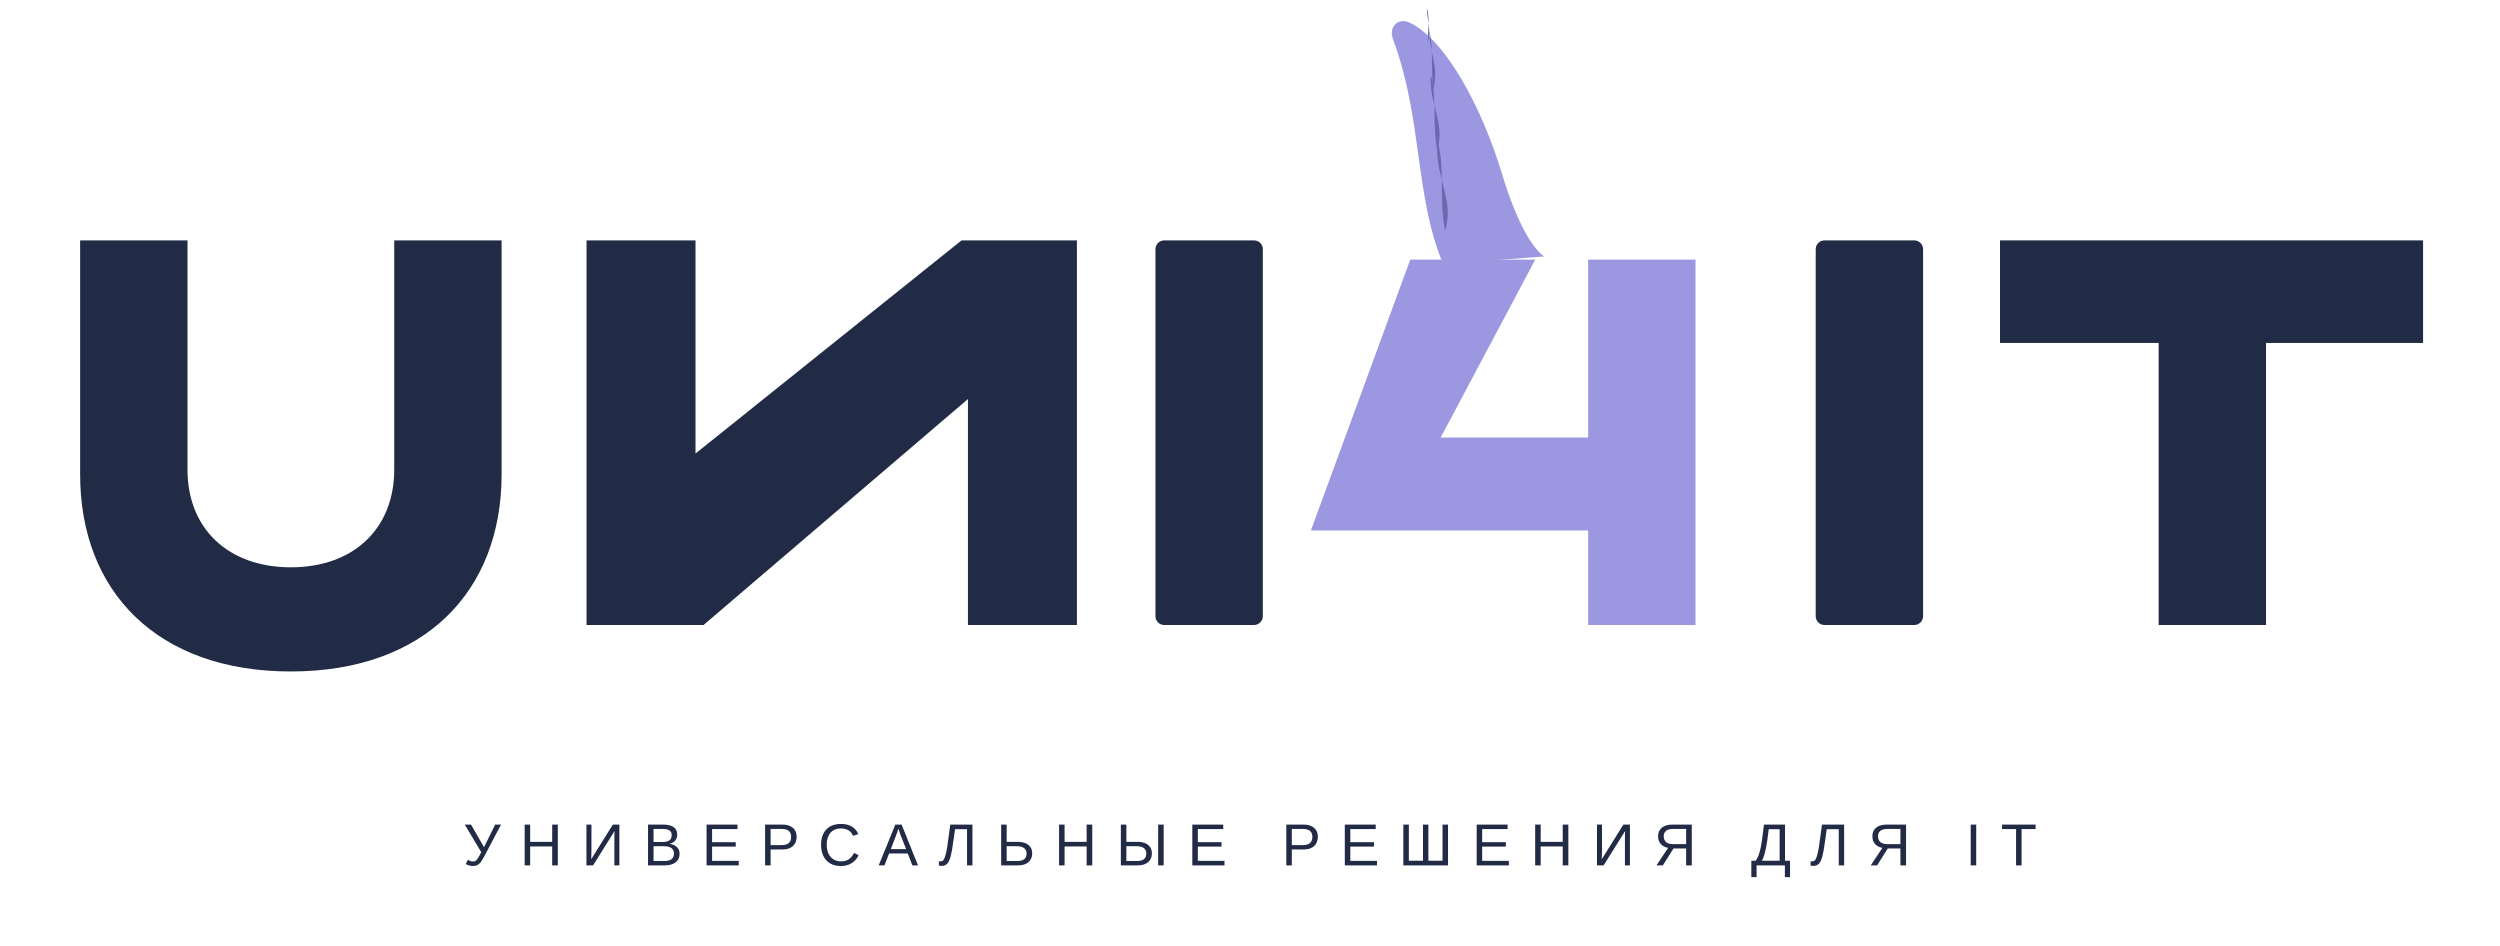
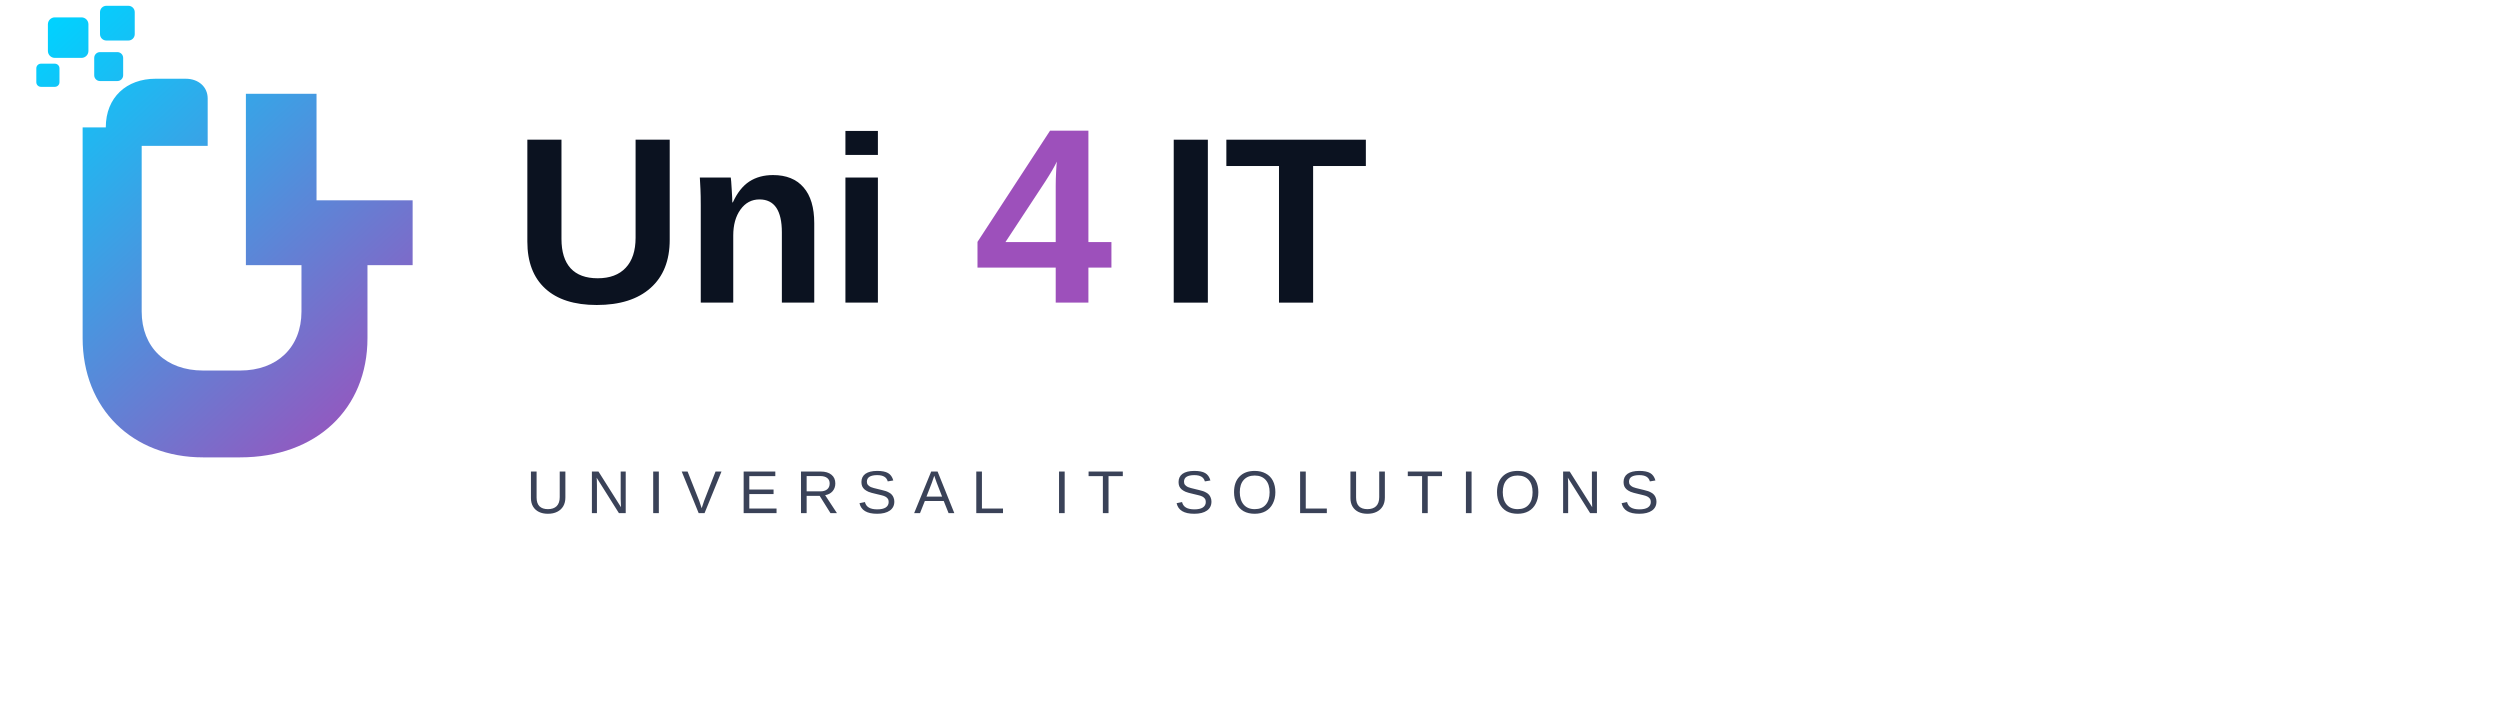
- <svg xmlns="http://www.w3.org/2000/svg" viewBox="0 0 312 118" role="img" aria-labelledby="title desc">
-   <g transform="translate(0 6)">
-     <path fill="#222B45" d="M10 24h13.4v28.6c0 7.4 5.1 12.2 12.9 12.2s12.9-4.8 12.9-12.2V24h13.4v29.2c0 14.6-9.6 24.6-26.3 24.6S10 67.8 10 53.2V24z" />
-     <path fill="#222B45" d="M73.2 24h13.6v26.6L120 24h14.4v48h-13.6V43.8L87.8 72H73.2V24z" />
-     <rect fill="#222B45" x="144.2" y="24" width="13.4" height="48" rx="1.1" />
-     <g>
-       <path fill="#9B98E1" d="M176 26.4h15.6l-11.8 22.2h18.4V26.4h13.4V72h-13.4V60.2H163.6l12.4-33.8z" />
-       <g transform="translate(179.8 25.6) rotate(-13)">
-         <path fill="#9B98E1" d="M0 1.4C-1.6-7.6 1.6-16.8.2-27.4c-.2-1.6 1.3-2.5 2.5-1.5 3.8 3 6.4 12 7 21.2.4 5.8 1.5 9.6 2.8 11L0 1.4z" />
-         <path fill="#6B68B0" d="M1.15-2.6c2.1-3.4.2-7.2 1.6-11 .2 3.4-1.4 6.6-1.6 11z" />
-         <path fill="#6B68B0" d="M2.45-12.6c1.8-3 .3-6.1 1.35-9.3.15 2.8-1.15 5.7-1.35 9.3z" />
-         <path fill="#6B68B0" d="M3.7-20.2c1.35-2.3.55-4.6 1.15-7.1.05 2.1-.85 4.4-1.15 7.1z" />
-         <path fill="#6B68B0" d="M4.35-26c.85-1.5.5-2.8.85-4.2.1 1.3-.5 2.7-.85 4.2z" />
-       </g>
+ <svg xmlns="http://www.w3.org/2000/svg" viewBox="0 0 380 108" role="img" aria-labelledby="title desc">
+   <defs>
+     <linearGradient id="u4g" x1="6" y1="4" x2="68" y2="72" gradientUnits="userSpaceOnUse">
+       <stop offset="0" stop-color="#00D2FF" />
+       <stop offset="1" stop-color="#9D50BB" />
+     </linearGradient>
+   </defs>
+   <g transform="translate(2 0) scale(0.88)">
+     <g fill="url(#u4g)">
+       <rect x="6" y="3" width="7" height="7" rx="1.2" />
+       <rect x="15" y="1" width="6" height="6" rx="1.1" />
+       <rect x="14" y="9" width="5" height="5" rx="1" />
+       <rect x="4" y="11" width="4" height="4" rx="0.8" />
+       <path d="M16 22c0-5.2 3.6-8.4 8.6-8.4h5.2c2.2 0 3.8 1.4 3.8 3.4v8.2H22.2v28.6c0 6.2 4.2 10.2 10.6 10.2h6.4c6.4 0 10.6-4 10.6-10.2V42h11.4v16.4c0 12.2-8.8 20.6-22 20.6h-6.4C20.6 79 12 70.6 12 58.4V22h4z" />
+       <path d="M40.2 16.2h12.2v18.4h16.6v11.2H40.2V16.2z" />
    </g>
-     <rect fill="#222B45" x="226.6" y="24" width="13.4" height="48" rx="1.1" />
-     <path fill="#222B45" d="M249.6 24h52.8v12.8h-19.6V72h-13.4V36.8h-19.8V24z" />
  </g>
-   <text x="156" y="108" text-anchor="middle" fill="#222B45" font-family="Segoe UI, SF Pro Text, Helvetica Neue, Arial, sans-serif" font-size="7.4" font-weight="400" letter-spacing="0.32em">УНИВЕРСАЛЬНЫЕ РЕШЕНИЯ ДЛЯ IT</text>
+   <text x="78" y="46" fill="#0B1220" font-family="Segoe UI, SF Pro Display, Helvetica Neue, Arial, sans-serif" font-size="36" font-weight="800">Uni</text>
+   <text x="148" y="46" fill="url(#u4g)" font-family="Segoe UI, SF Pro Display, Helvetica Neue, Arial, sans-serif" font-size="38" font-weight="800">4</text>
+   <text x="176" y="46" fill="#0B1220" font-family="Segoe UI, SF Pro Display, Helvetica Neue, Arial, sans-serif" font-size="36" font-weight="800">IT</text>
+   <text x="80" y="78" fill="#3A4258" font-family="Segoe UI, SF Pro Text, Helvetica Neue, Arial, sans-serif" font-size="9.2" font-weight="500" letter-spacing="0.28em">UNIVERSAL IT SOLUTIONS</text>
</svg>
